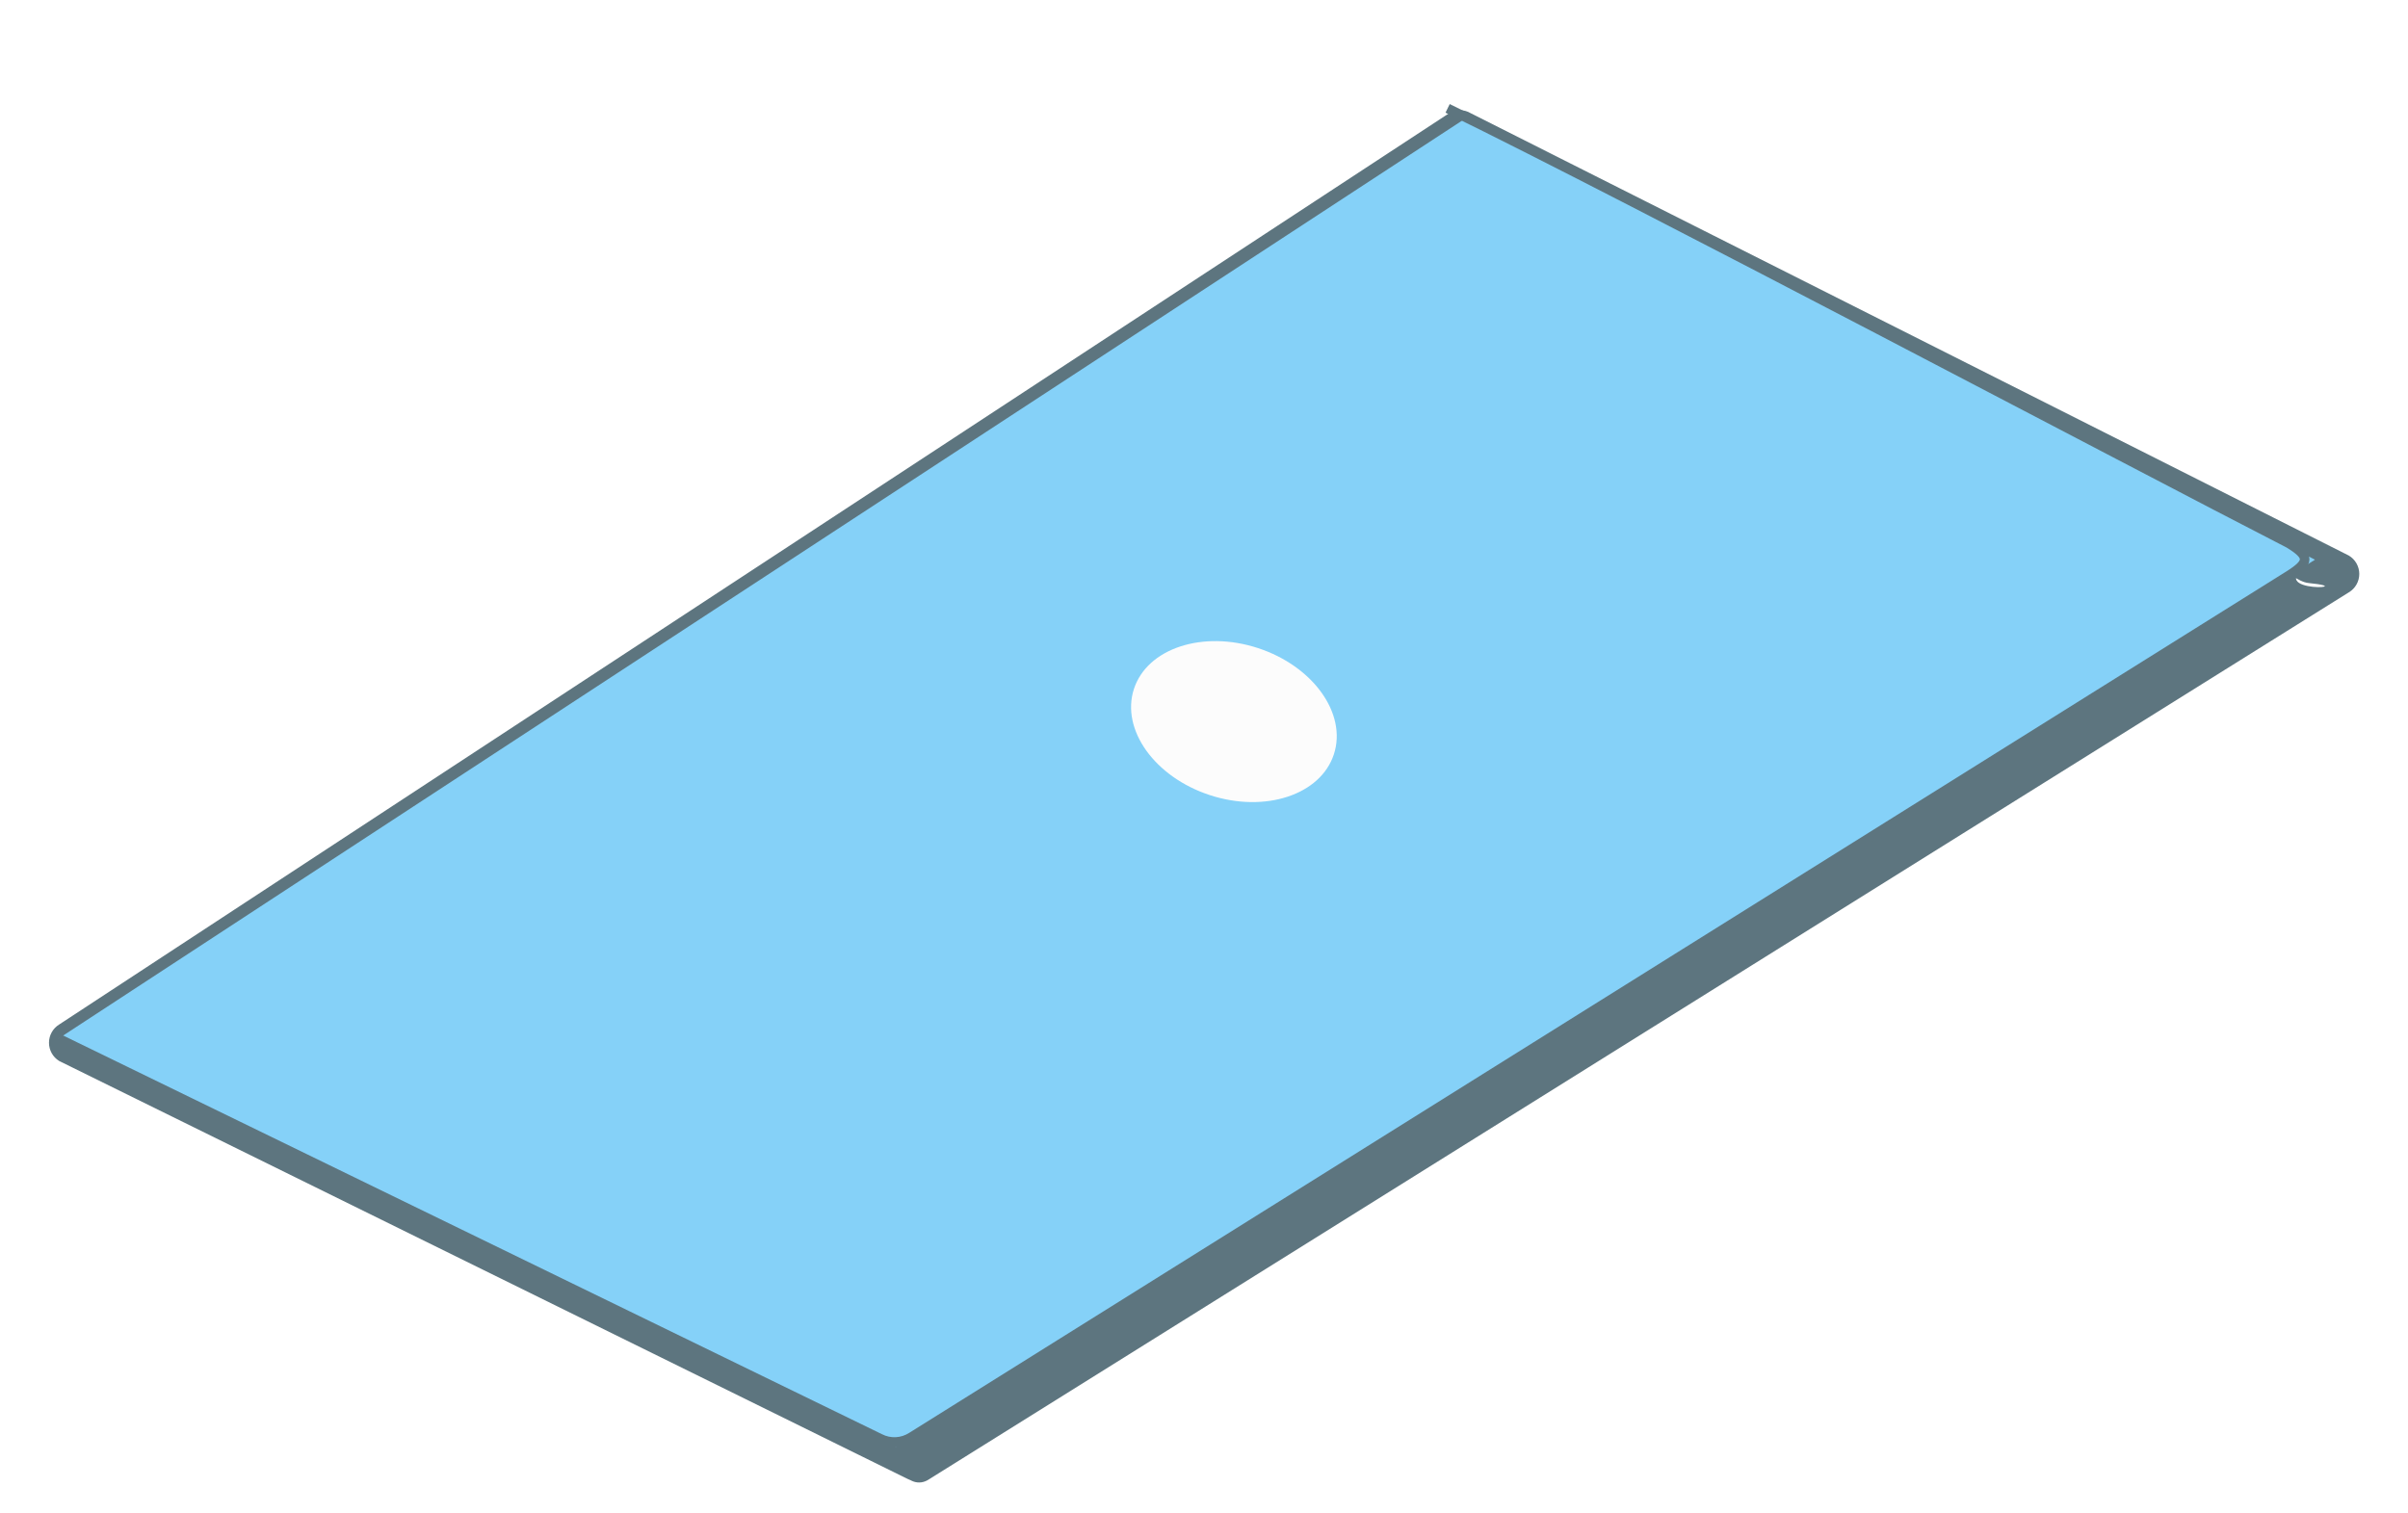
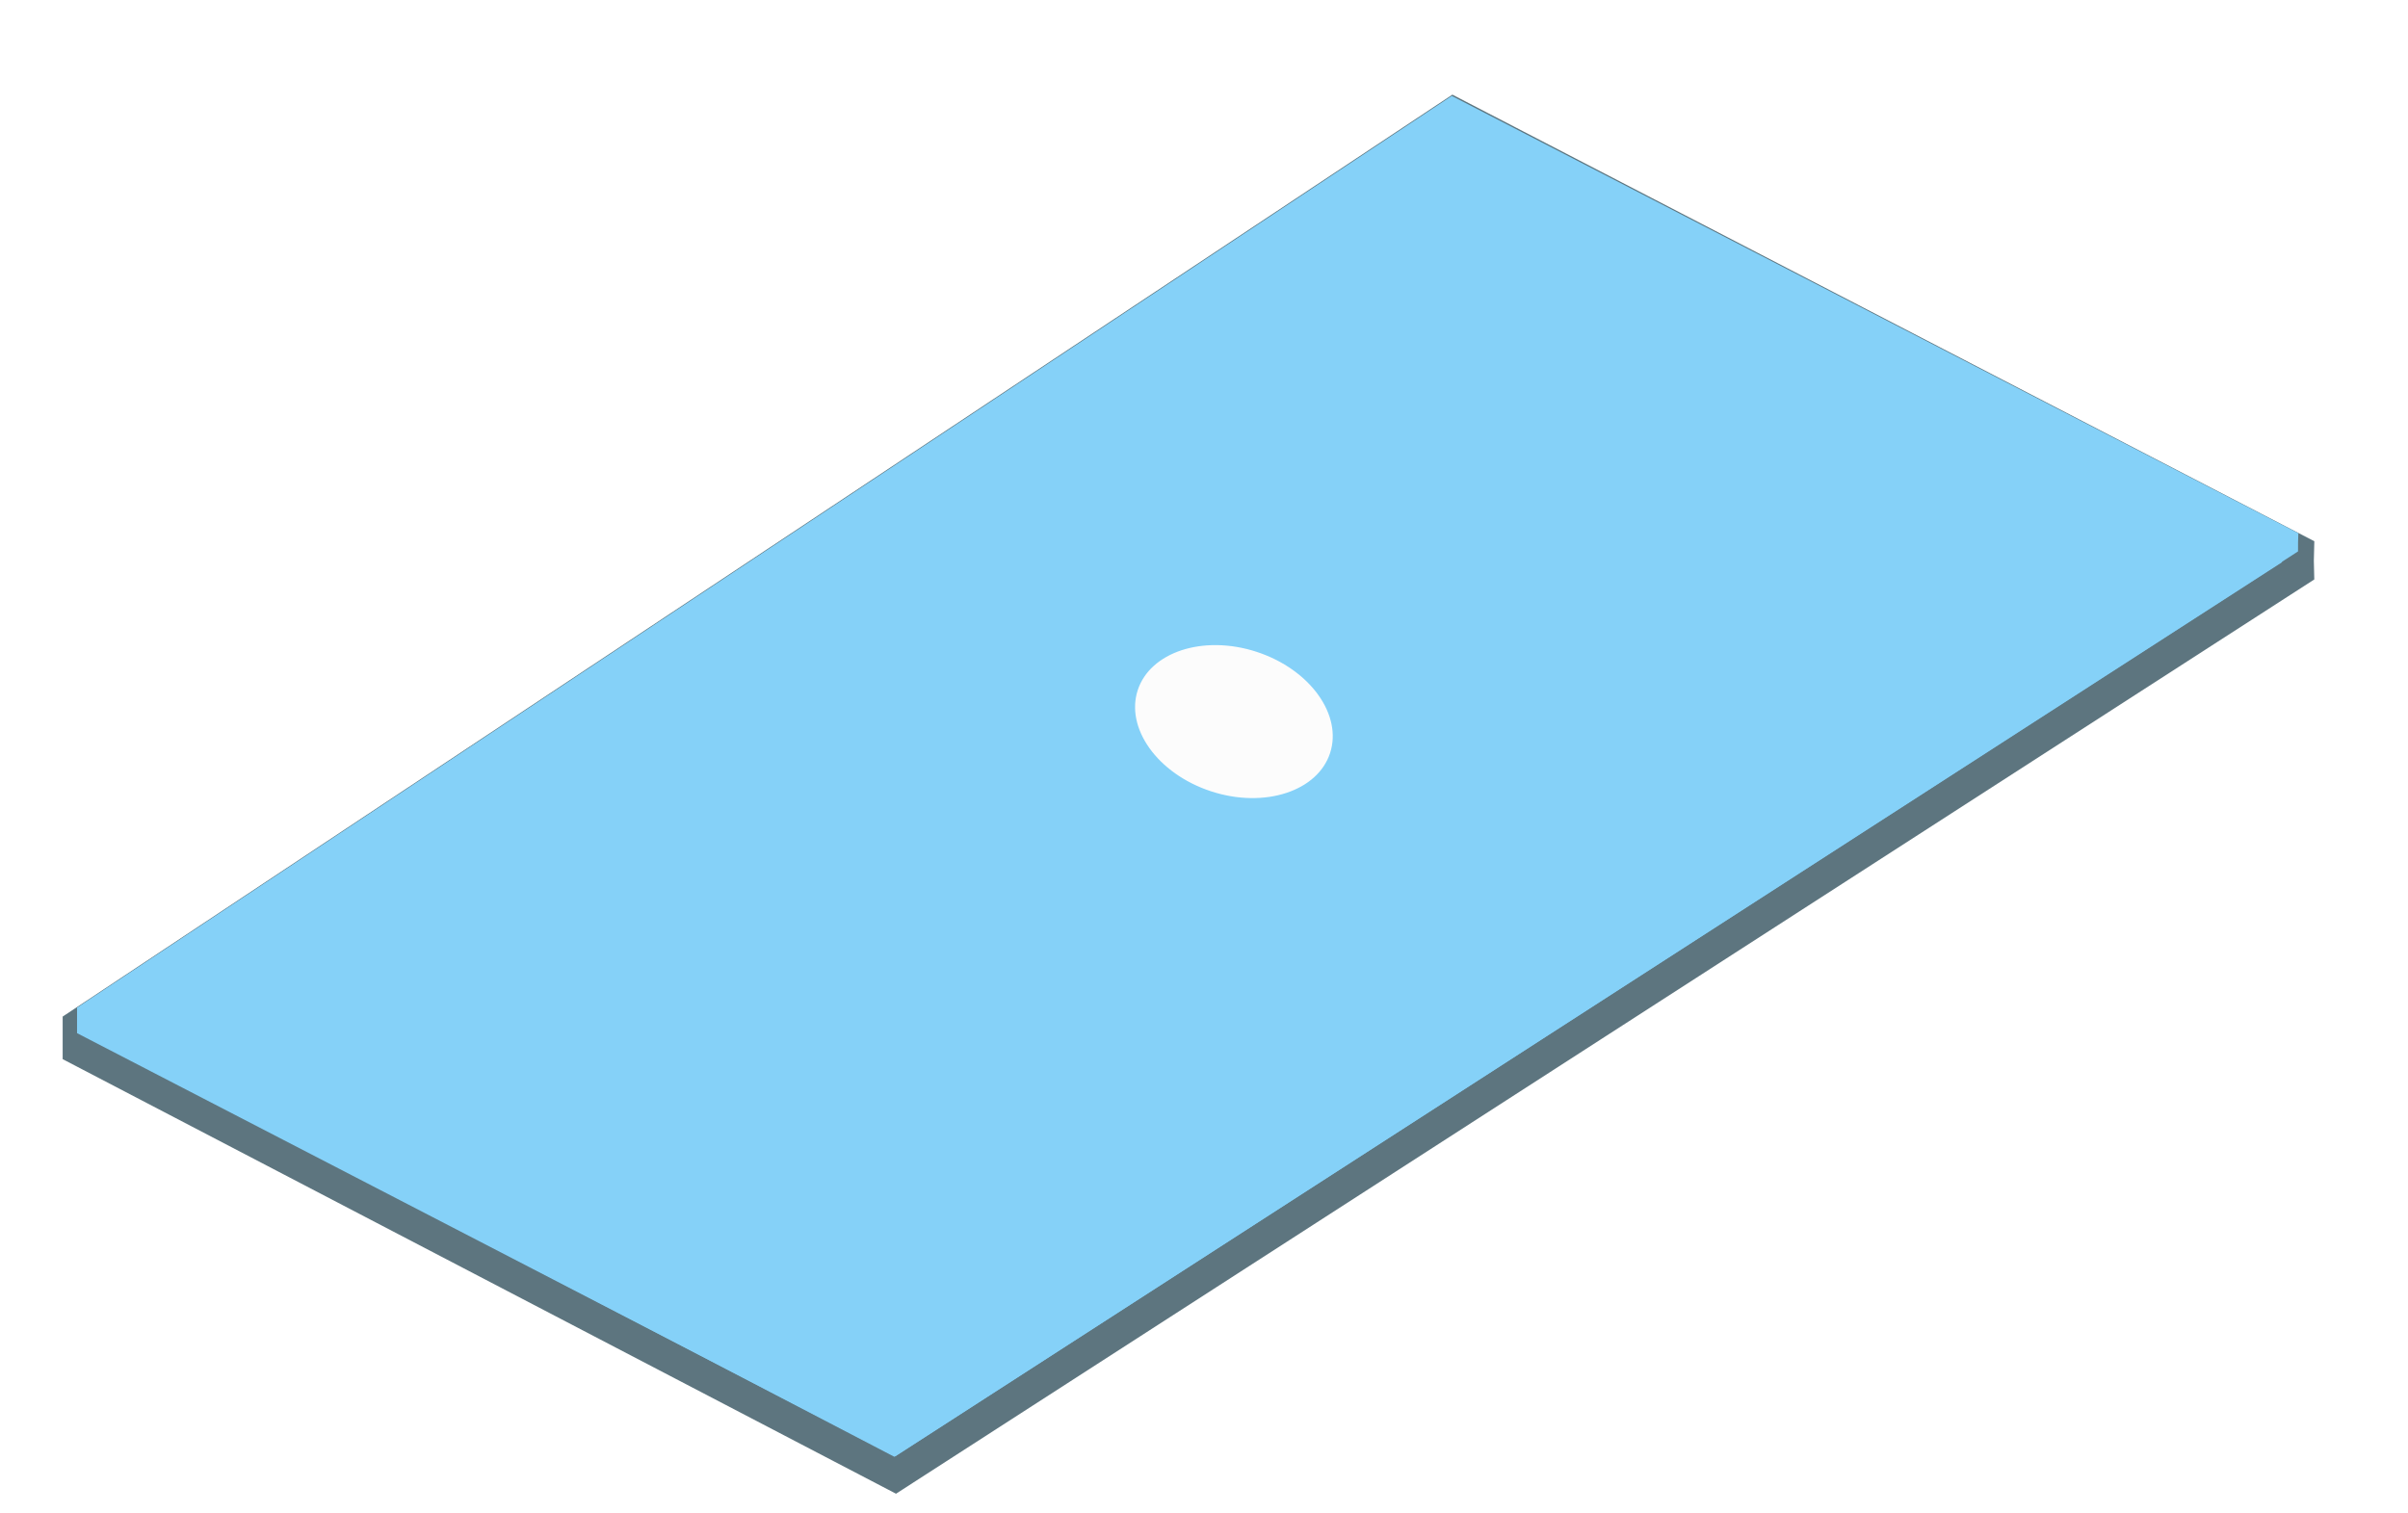
<svg xmlns="http://www.w3.org/2000/svg" viewBox="0 0 75.32 47.31">
  <defs>
-     <style>.cls-1{fill:#5d757f;}.cls-2{fill:#85d1f8;}.cls-3{fill:#fcfcfc;}.cls-4{fill:none;stroke:#5d757f;stroke-miterlimit:10;stroke-width:0.3px;}</style>
+     <style>.cls-1,.cls-2{fill:#85d1f8;}.cls-1{stroke:#5d757f;}.cls-1,.cls-3{stroke-miterlimit:10;}.cls-3{fill:#fcfcfc;stroke:#85d1f8;stroke-width:0.25px;}</style>
  </defs>
  <g id="others">
-     <path class="cls-1" d="M29.07,45.13,14,37.72,5.28,33.41a9.93,9.93,0,0,0-2.42-1.2c-.6-.08-.75,1,.08.71,4.42-1.63,8.94-5.86,12.87-8.43L35,11.91l6.93-4.54c1-.69,2.76-2.37,4-2.63-.11,0-1,0,0,.23a15.5,15.5,0,0,1,2.64,1.32l10.08,5.09,9,4.55a22.43,22.43,0,0,0,3.49,1.77c.34.1.72.51,1.08.54,1.81.18-2.09.35.54-.85-3.65,1.66-7.11,4.45-10.5,6.57L28.4,45.13c-.72.45,0,1.6.67,1.14l44.4-27.74a.67.67,0,0,0,0-1.15L46,3.54a.65.65,0,0,0-.67,0L1.85,32.05a.67.67,0,0,0,0,1.14L28.4,46.27C29.17,46.65,29.84,45.51,29.07,45.13Z" />
-     <polygon class="cls-2" points="28.02 45.26 1.83 32.49 45.86 3.69 72.41 17.51 28.02 45.26" />
+     <path class="cls-1" d="M71.88,17.23,45.46,3.54l-43,28.53v.76L28,46.15,71.88,17.86Q71.87,17.54,71.88,17.23Z" />
+     <path class="cls-2" d="M71.89,16.68,45.41,3l-43,28.52c0,.25,0,.52,0,.8L28,45.56,71.88,17.25C71.88,17.05,71.88,16.87,71.89,16.68Z" />
    <ellipse class="cls-3" cx="38.6" cy="22.57" rx="2.42" ry="3.29" transform="translate(5.14 52.24) rotate(-71.88)" />
-     <path class="cls-4" d="M1.83,32.49,27.52,45a1,1,0,0,0,1-.05L71.6,18c.65-.41.65-.6,0-1C66.73,14.5,51,6.18,45.28,3.39" />
  </g>
</svg>
